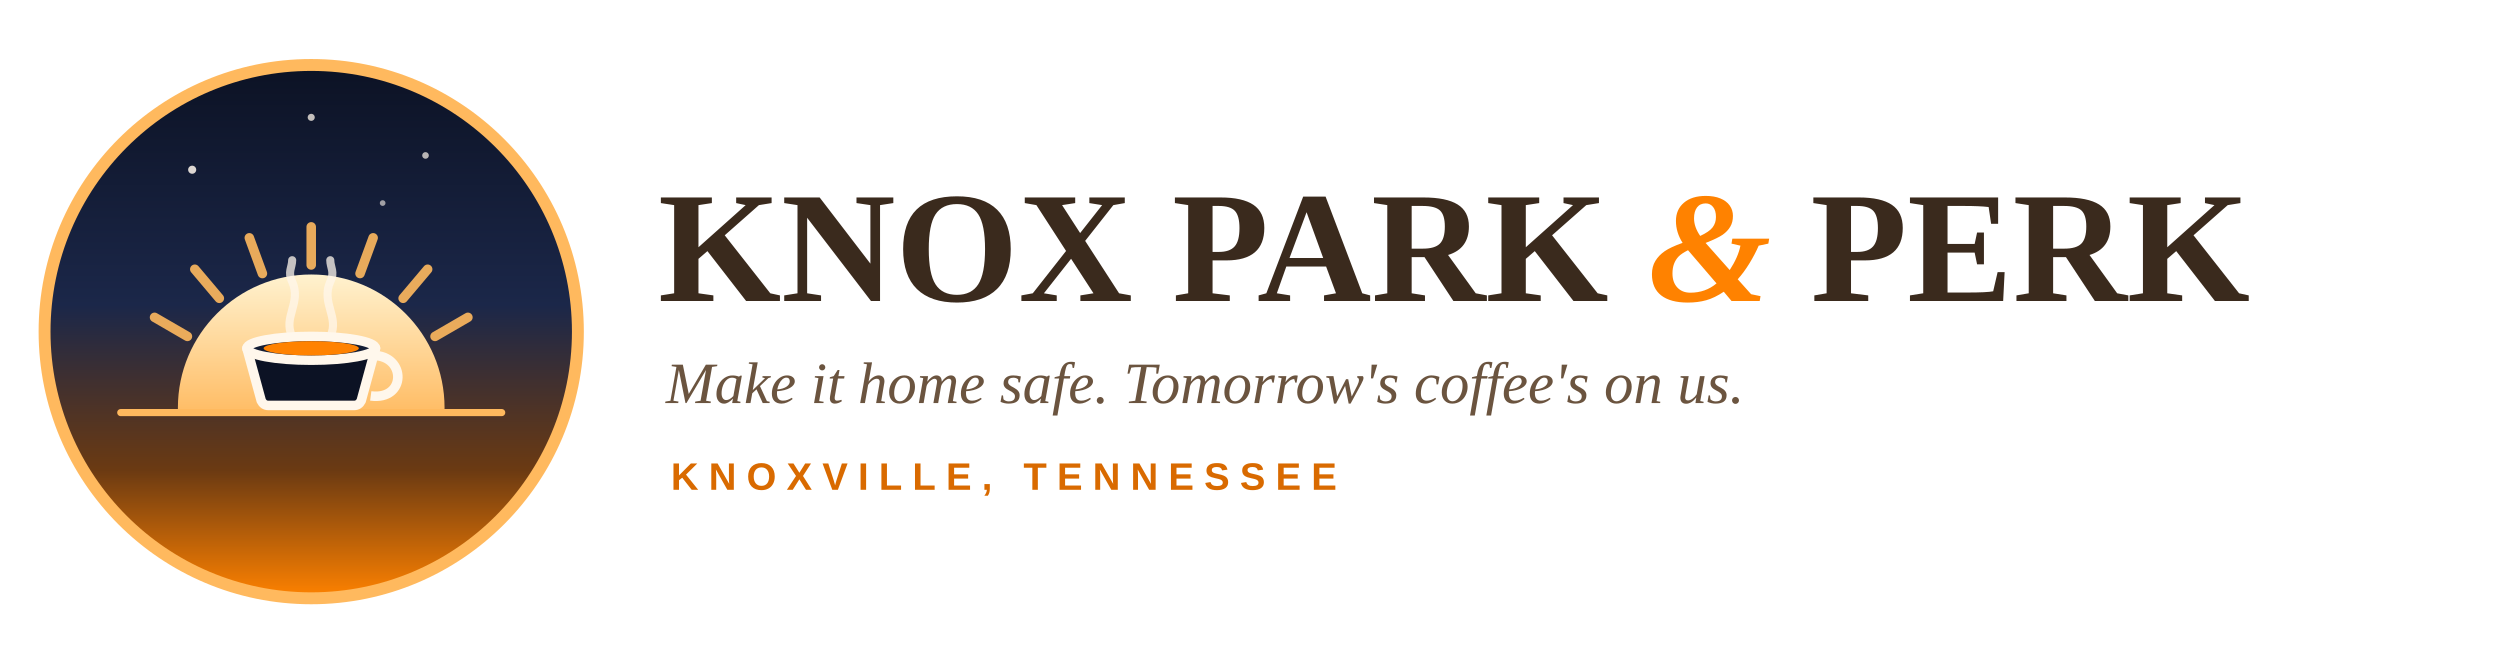
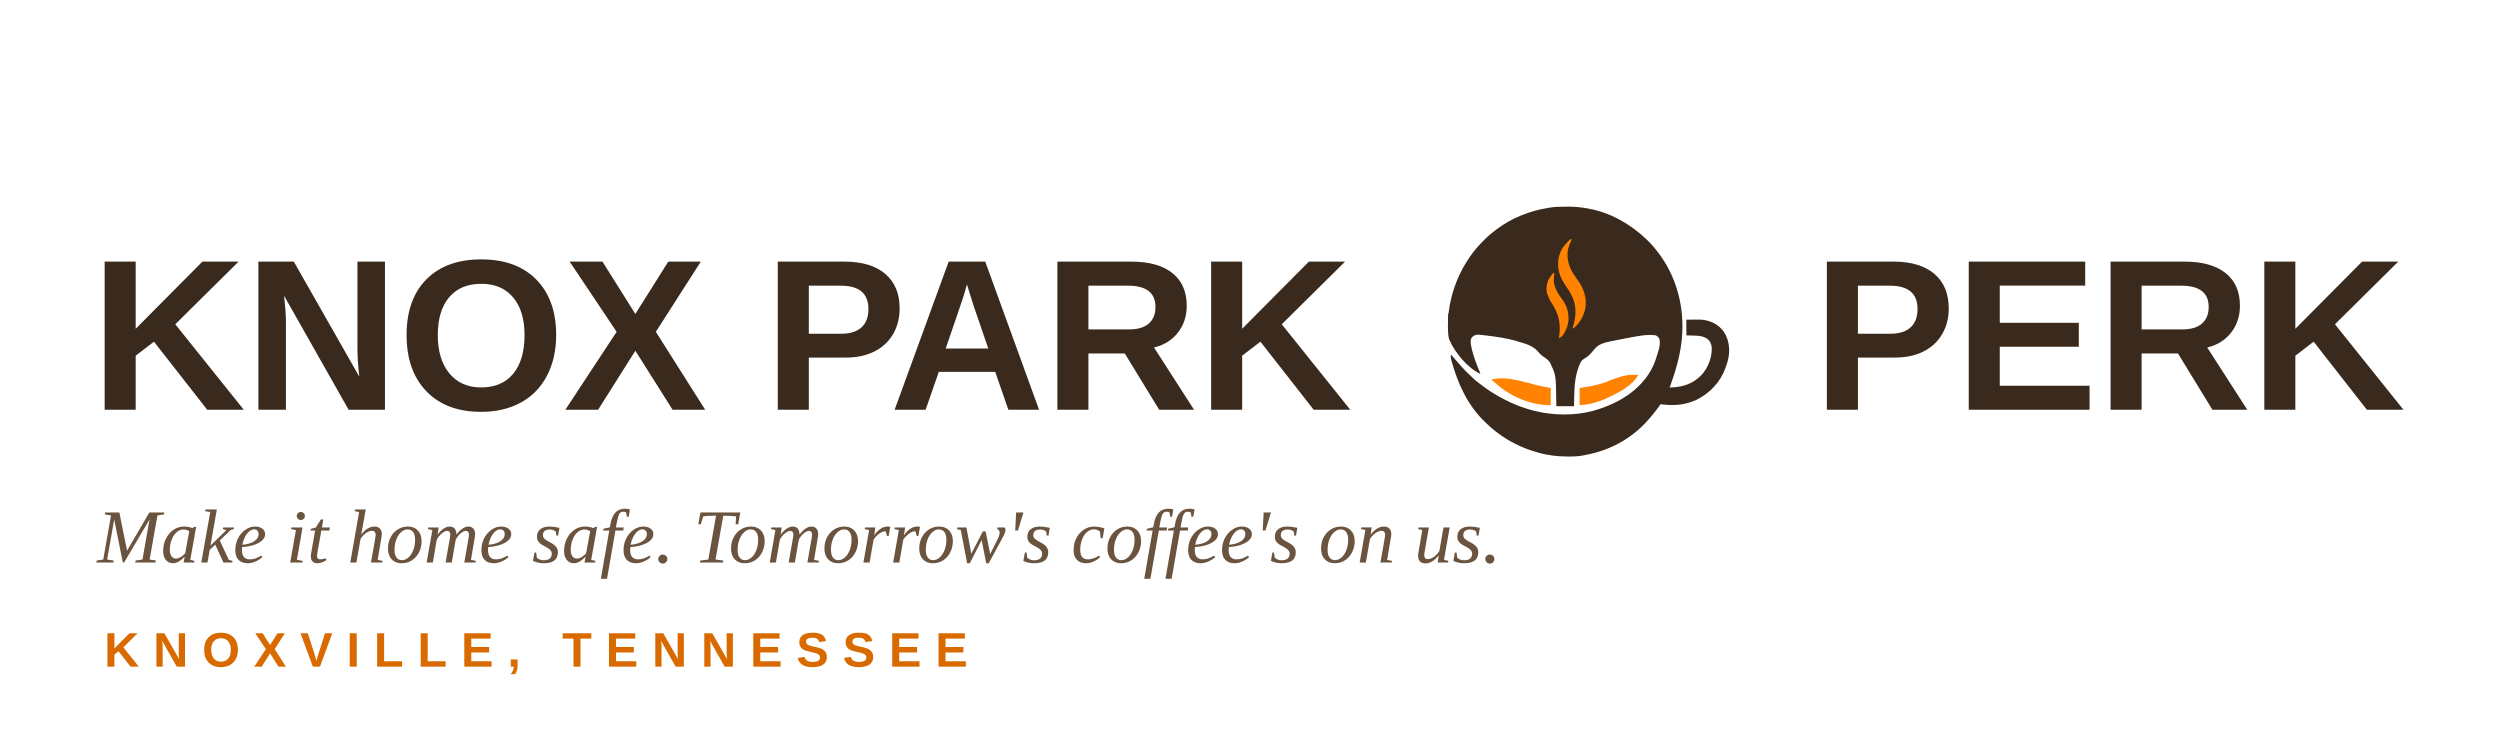
- <svg xmlns="http://www.w3.org/2000/svg" viewBox="0 0 980 260" role="img" aria-label="Knox Park &amp; Perk logo">
-   <defs>
-     <linearGradient id="sky-l" x1="0" y1="0" x2="0" y2="1">
-       <stop offset="0%" stop-color="#0c1224" />
-       <stop offset="45%" stop-color="#1b2749" />
-       <stop offset="76%" stop-color="#6b3a12" />
-       <stop offset="100%" stop-color="#ff8200" />
-     </linearGradient>
-     <linearGradient id="sun-l" x1="0" y1="0" x2="0" y2="1">
-       <stop offset="0%" stop-color="#fff2cf" />
-       <stop offset="55%" stop-color="#ffb95e" />
-       <stop offset="100%" stop-color="#ff8200" />
-     </linearGradient>
-     <clipPath id="disc-l">
-       <circle cx="120" cy="120" r="112" />
-     </clipPath>
-     <clipPath id="horizon-l">
-       <rect x="4" y="8" width="232" height="146" />
-     </clipPath>
-   </defs>
-   <svg x="10" y="18" width="224" height="224" viewBox="0 0 240 240">
-     <circle cx="120" cy="120" r="112" fill="url(#sky-l)" />
-     <g clip-path="url(#disc-l)">
-       <circle cx="70" cy="52" r="1.7" fill="#fff7ec" opacity=".85" />
-       <circle cx="168" cy="46" r="1.4" fill="#fff7ec" opacity=".7" />
-       <circle cx="150" cy="66" r="1.2" fill="#fff7ec" opacity=".6" />
-       <circle cx="120" cy="30" r="1.5" fill="#fff7ec" opacity=".75" />
-       <g clip-path="url(#horizon-l)">
-         <g stroke="#ffb95e" stroke-width="4" stroke-linecap="round" opacity=".9">
-           <line x1="120" y1="92" x2="120" y2="76" />
-           <line x1="140.5" y1="95.6" x2="146" y2="80.6" />
-           <line x1="99.5" y1="95.6" x2="94" y2="80.6" />
-           <line x1="158.6" y1="106" x2="168.9" y2="93.8" />
-           <line x1="81.4" y1="106" x2="71.1" y2="93.8" />
-           <line x1="172" y1="122" x2="185.8" y2="114" />
-           <line x1="68" y1="122" x2="54.2" y2="114" />
-         </g>
-         <circle cx="120" cy="152" r="56" fill="url(#sun-l)" />
-       </g>
-       <line x1="40" y1="154" x2="200" y2="154" stroke="#ffb95e" stroke-width="3" stroke-linecap="round" />
-       <g fill="none" stroke="#fff7ec" stroke-width="3.4" stroke-linecap="round" opacity=".75">
-         <path d="M112,122 C108,114 116,108 112,99 C110,95 112,93 112,90" />
-         <path d="M128,122 C132,114 124,108 128,99 C130,95 128,93 128,90" />
-       </g>
-       <path d="M146,130 C160,130 160,149 145,147" fill="none" stroke="#fff7ec" stroke-width="4" />
-       <path d="M93,127 L147,127 L141,149 Q140,151 138,151 L102,151 Q100,151 99,149 Z" fill="#0c1224" stroke="#fff7ec" stroke-width="4" stroke-linejoin="round" />
-       <ellipse cx="120" cy="127" rx="27" ry="5" fill="#141d33" stroke="#fff7ec" stroke-width="4" />
-       <ellipse cx="120" cy="127" rx="20" ry="3" fill="#ff8200" />
+ <svg xmlns="http://www.w3.org/2000/svg" viewBox="0 0 720 212" role="img" aria-label="Knox Park &amp; Perk logo">
+   <text x="26" y="118" font-family="Poppins, &quot;Helvetica Neue&quot;, Arial, sans-serif" font-weight="800" font-size="62" fill="#3a2a1d" letter-spacing="-0.5">KNOX PARK</text>
+   <svg x="417" y="59.5" width="81" height="72" viewBox="15.79 40.64 555.82 493.75" preserveAspectRatio="xMidYMid meet">
+     <g fill="#3a2a1d">
+       <path d="M0 0 C2.69 0.003 5.378 -0.02 8.068 -0.046 C20.296 -0.09 31.998 1.135 44.023 3.316 C44.439 3.39 44.439 3.39 46.545 3.769 C90.147 11.692 129.119 34.054 161.023 64.316 C161.526 64.79 162.029 65.265 162.548 65.754 C170.547 73.347 177.432 81.484 184.023 90.316 C184.437 90.859 184.852 91.402 185.279 91.962 C214.205 129.899 230.578 178.718 232.023 226.316 C232.061 227.269 232.098 228.222 232.137 229.204 C233.743 273.882 222.35 315.716 207.023 357.316 C231.843 356.781 252.445 350.796 270.12 332.456 C283.08 317.873 290.42 298.98 290.241 279.542 C289.789 272.871 287.889 267.05 283.023 262.316 C273.682 255.32 264.976 254.968 253.585 254.691 C249.11 254.567 244.634 254.443 240.023 254.316 C240.023 244.086 240.023 233.856 240.023 223.316 C244.664 223.246 249.303 223.187 253.945 223.151 C255.519 223.136 257.093 223.116 258.667 223.089 C267.936 222.939 276.18 223.147 285.023 226.316 C285.894 226.606 286.765 226.896 287.663 227.194 C300.727 231.672 311.981 241.671 318.037 254.024 C326.789 272.789 326.378 292.882 319.531 312.269 C319.267 312.972 319.004 313.675 318.733 314.4 C318.135 316.014 317.611 317.655 317.105 319.3 C307.315 346.583 285.911 369.049 260.049 381.618 C236.887 392.412 214.03 393.706 189.023 390.316 C188.394 391.21 187.765 392.105 187.116 393.027 C178.793 404.81 169.976 415.854 160.023 426.316 C159.435 426.938 158.846 427.56 158.24 428.201 C127.851 460.144 88.177 481.057 45.009 489.714 C42.821 490.155 40.639 490.624 38.46 491.109 C27.917 493.377 17.721 493.794 6.96 493.691 C6.534 493.689 6.534 493.689 4.376 493.678 C-16.126 493.556 -35.317 491.232 -54.977 485.316 C-55.792 485.074 -56.608 484.833 -57.448 484.584 C-67.191 481.678 -76.706 478.521 -85.977 474.316 C-87.155 473.792 -88.334 473.269 -89.548 472.73 C-114.202 461.626 -136.598 446.139 -155.977 427.316 C-156.265 427.041 -156.265 427.041 -157.719 425.652 C-192.107 392.765 -211.677 349.966 -224.04 304.566 C-224.148 304.176 -224.148 304.176 -224.695 302.201 C-225.657 298.5 -226.101 295.966 -224.977 292.316 C-224.215 293.21 -223.454 294.105 -222.669 295.027 C-217.25 301.378 -211.81 307.701 -206.192 313.878 C-204.611 315.618 -203.042 317.37 -201.481 319.128 C-197.148 323.982 -192.801 328.537 -187.817 332.722 C-186.047 334.255 -184.461 335.865 -182.852 337.566 C-177.407 343.072 -171.146 347.661 -164.977 352.316 C-164.276 352.845 -163.575 353.375 -162.852 353.921 C-152.302 361.836 -141.528 368.951 -129.977 375.316 C-129.142 375.783 -128.306 376.251 -127.445 376.733 C-102.203 390.775 -75.379 400.94 -46.977 406.316 C-46.575 406.393 -46.575 406.393 -44.54 406.782 C-7.882 413.405 33.808 411.77 69.023 399.316 C69.758 399.066 70.493 398.816 71.25 398.559 C113.612 384.132 152.697 358.205 173.196 317.237 C177.52 308.248 180.678 298.997 183.421 289.418 C183.948 287.575 184.501 285.74 185.058 283.906 C187.143 276.545 189.051 267.616 186.226 260.234 C184.522 257.54 182.676 256.084 180.023 254.316 C162.082 251.488 142.674 256.075 125.023 259.316 C124.454 259.42 124.454 259.42 121.575 259.947 C67.566 270.044 67.566 270.044 52.757 288.273 C48.365 293.447 43.367 297.628 37.398 300.816 C30.701 305.128 28.525 313.121 26.023 320.316 C25.622 321.447 25.221 322.579 24.808 323.745 C17.932 346.214 18.53 371.062 18.023 394.316 C6.473 394.316 -5.077 394.316 -16.977 394.316 C-17.003 391.658 -17.029 389 -17.055 386.261 C-17.735 333.039 -17.735 333.039 -27.977 311.316 C-28.343 310.504 -28.709 309.691 -29.087 308.855 C-32.405 302.579 -38.267 299.249 -43.977 295.316 C-47.852 292.338 -51.026 289.285 -54.04 285.441 C-63.724 274.266 -79.336 270.366 -92.977 266.316 C-93.359 266.199 -93.359 266.199 -95.292 265.609 C-114.942 259.676 -135.527 256.993 -155.852 254.503 C-156.861 254.379 -157.87 254.255 -158.909 254.128 C-175.651 252.195 -175.651 252.195 -182.977 257.316 C-186.323 260.975 -186.173 264.176 -186.115 268.879 C-185.902 272.649 -185.163 276.212 -184.29 279.878 C-184.108 280.658 -183.927 281.437 -183.74 282.24 C-180.175 297.166 -174.806 311.092 -168.838 325.209 C-168.153 326.886 -167.55 328.597 -166.977 330.316 C-192.168 318.98 -217.477 288.13 -228.291 263.179 C-230.417 257.407 -230.77 251.398 -230.977 245.316 C-231.008 244.519 -231.038 243.722 -231.069 242.901 C-232.688 191.827 -217.049 141.234 -187.977 99.316 C-187.752 98.989 -187.752 98.989 -186.614 97.336 C-180.102 87.95 -172.931 79.502 -164.977 71.316 C-164.427 70.739 -163.876 70.163 -163.309 69.569 C-155.612 61.521 -147.647 54.223 -138.697 47.591 C-137.028 46.353 -135.376 45.095 -133.723 43.835 C-104.212 21.69 -69.187 8.267 -32.977 2.316 C-31.866 2.128 -30.755 1.94 -29.61 1.747 C-19.721 0.239 -9.988 -0.024 0 0 Z " transform="translate(246.9773,40.68433)" />
+       <path d="M0 0 C0.33 0 0.66 0 1 0 C1 12.21 1 24.42 1 37 C0.01 36.67 -0.98 36.34 -2 36 C-2.238 10.472 -2.238 10.472 -1 1 C-0.67 0.67 -0.34 0.34 0 0 Z " transform="translate(18,250)" />
    </g>
-     <circle cx="120" cy="120" r="112" fill="none" stroke="#ffb95e" stroke-width="5" />
+     <g fill="#ff8200">
+       <path d="M0 0 C9.649 2.388 19.491 4.105 29.238 6.012 C29.238 17.232 29.238 28.452 29.238 40.012 C-11.708 40.012 -52.907 21.849 -82.582 -6.02 C-84.762 -7.988 -84.762 -7.988 -86.762 -8.988 C-86.762 -9.648 -86.762 -10.308 -86.762 -10.988 C-59.596 -17.766 -26.112 -6.763 0 0 Z " transform="translate(189.7617,392.9883)" />
+       <path d="M0 0 C-1.078 2.698 -2.16 5.394 -3.254 8.086 C-9.941 24.893 -9.179 40.067 -2.461 56.727 C1.365 65.298 6.531 72.797 12 80.375 C24.534 97.831 30.583 115.114 27.312 136.688 C23.937 152.323 16.257 165.67 4 176 C3.34 176 2.68 176 2 176 C2.182 175.441 2.364 174.881 2.551 174.305 C9.765 151.292 10.61 131.122 -0.511 109.193 C-3.785 103.057 -7.695 97.386 -11.627 91.659 C-20.199 79.013 -26.618 65.188 -26.438 49.688 C-26.431 48.773 -26.424 47.858 -26.417 46.915 C-26.24 39.422 -24.956 32.922 -22 26 C-21.825 25.562 -21.825 25.562 -20.938 23.344 C-17.873 16.448 -13.23 11.359 -8 6 C-7.696 5.676 -7.696 5.676 -6.156 4.039 C-2.288 0 -2.288 0 0 0 Z " transform="translate(260,105)" />
+       <path d="M0 0 C0.857 0.009 1.713 0.018 2.596 0.027 C4.668 0.05 6.74 0.086 8.812 0.125 C-2.971 21.997 -31.576 36.031 -53.188 46.125 C-53.833 46.432 -54.479 46.739 -55.145 47.055 C-64.172 51.28 -73.318 54.141 -83 56.5 C-83.513 56.625 -83.513 56.625 -86.107 57.26 C-93.289 58.917 -99.621 59.494 -107.188 60.125 C-107.188 48.905 -107.188 37.685 -107.188 26.125 C-105.775 25.908 -105.775 25.908 -98.625 24.812 C-81.685 22.136 -65.003 18.941 -49.225 11.973 C-44.378 9.955 -39.392 8.292 -34.438 6.562 C-33.321 6.164 -32.205 5.765 -31.055 5.354 C-20.636 1.717 -11.036 -0.227 0 0 Z " transform="translate(383.1875,372.875)" />
+       <path d="M0 0 C0.66 0.33 1.32 0.66 2 1 C1.92 1.355 1.92 1.355 1.516 3.152 C-1.25 18.428 3.688 31.451 12 44 C13.316 45.805 14.649 47.597 16 49.375 C26.566 63.49 31.184 77.353 30 95 C28.267 105.739 24.171 116.666 17 125 C15.038 126.389 13.043 127.734 11 129 C11.144 128.138 11.289 127.275 11.438 126.387 C15.475 99.834 10.898 80.568 -3.75 58.188 C-6.921 53.333 -9.07 48.451 -11 43 C-11.412 42.031 -11.825 41.061 -12.25 40.062 C-14.551 30.666 -13.204 19.933 -8.605 11.418 C-7.152 9.199 -5.633 7.09 -4 5 C-3.216 3.989 -2.433 2.979 -1.625 1.938 C-1.089 1.298 -0.552 0.659 0 0 Z " transform="translate(224,172)" />
+       <path d="M0 0 C0.66 0.33 1.32 0.66 2 1 C1.34 5.62 0.68 10.24 0 15 C-0.33 15 -0.66 15 -1 15 C-1.66 13.02 -2.32 11.04 -3 9 C-4.32 9.33 -5.64 9.66 -7 10 C-4.94 6.395 -2.649 3.197 0 0 Z " transform="translate(224,172)" />
+       <path d="M0 0 C-2 5 -4 10 -6 15 C-6.33 15 -6.66 15 -7 15 C-7 12.69 -7 10.38 -7 8 C-7.66 8.33 -7.66 8.33 -11 10 C-10.064 8.894 -9.126 7.791 -8.188 6.688 C-7.665 6.073 -7.143 5.458 -6.605 4.824 C-2.36 0 -2.36 0 0 0 Z " transform="translate(260,105)" />
+     </g>
  </svg>
-   <text x="258" y="118" font-family="Fraunces, Georgia, 'Times New Roman', serif" font-weight="800" font-size="62" fill="#3a2a1d" letter-spacing="0">KNOX PARK <tspan fill="#ff8200" font-style="italic" font-weight="600">&amp;</tspan> PERK</text>
-   <text x="261" y="158" font-family="Fraunces, Georgia, 'Times New Roman', serif" font-style="italic" font-size="23" fill="#6b543f">Make it home safe. Tomorrow's coffee's on us.</text>
-   <text x="263" y="192" font-family="Poppins, 'Helvetica Neue', Arial, sans-serif" font-size="15" font-weight="700" fill="#d96a00" letter-spacing="4">KNOXVILLE, TENNESSEE</text>
+   <text x="522" y="118" font-family="Poppins, &quot;Helvetica Neue&quot;, Arial, sans-serif" font-weight="800" font-size="62" fill="#3a2a1d" letter-spacing="-0.5">PERK</text>
+   <text x="28" y="162" font-family="Fraunces, Georgia, 'Times New Roman', serif" font-style="italic" font-size="22" fill="#6b543f">Make it home safe. Tomorrow's coffee's on us.</text>
+   <text x="30" y="192" font-family="Poppins, &quot;Helvetica Neue&quot;, Arial, sans-serif" font-size="14" font-weight="700" fill="#d96a00" letter-spacing="4">KNOXVILLE, TENNESSEE</text>
</svg>
